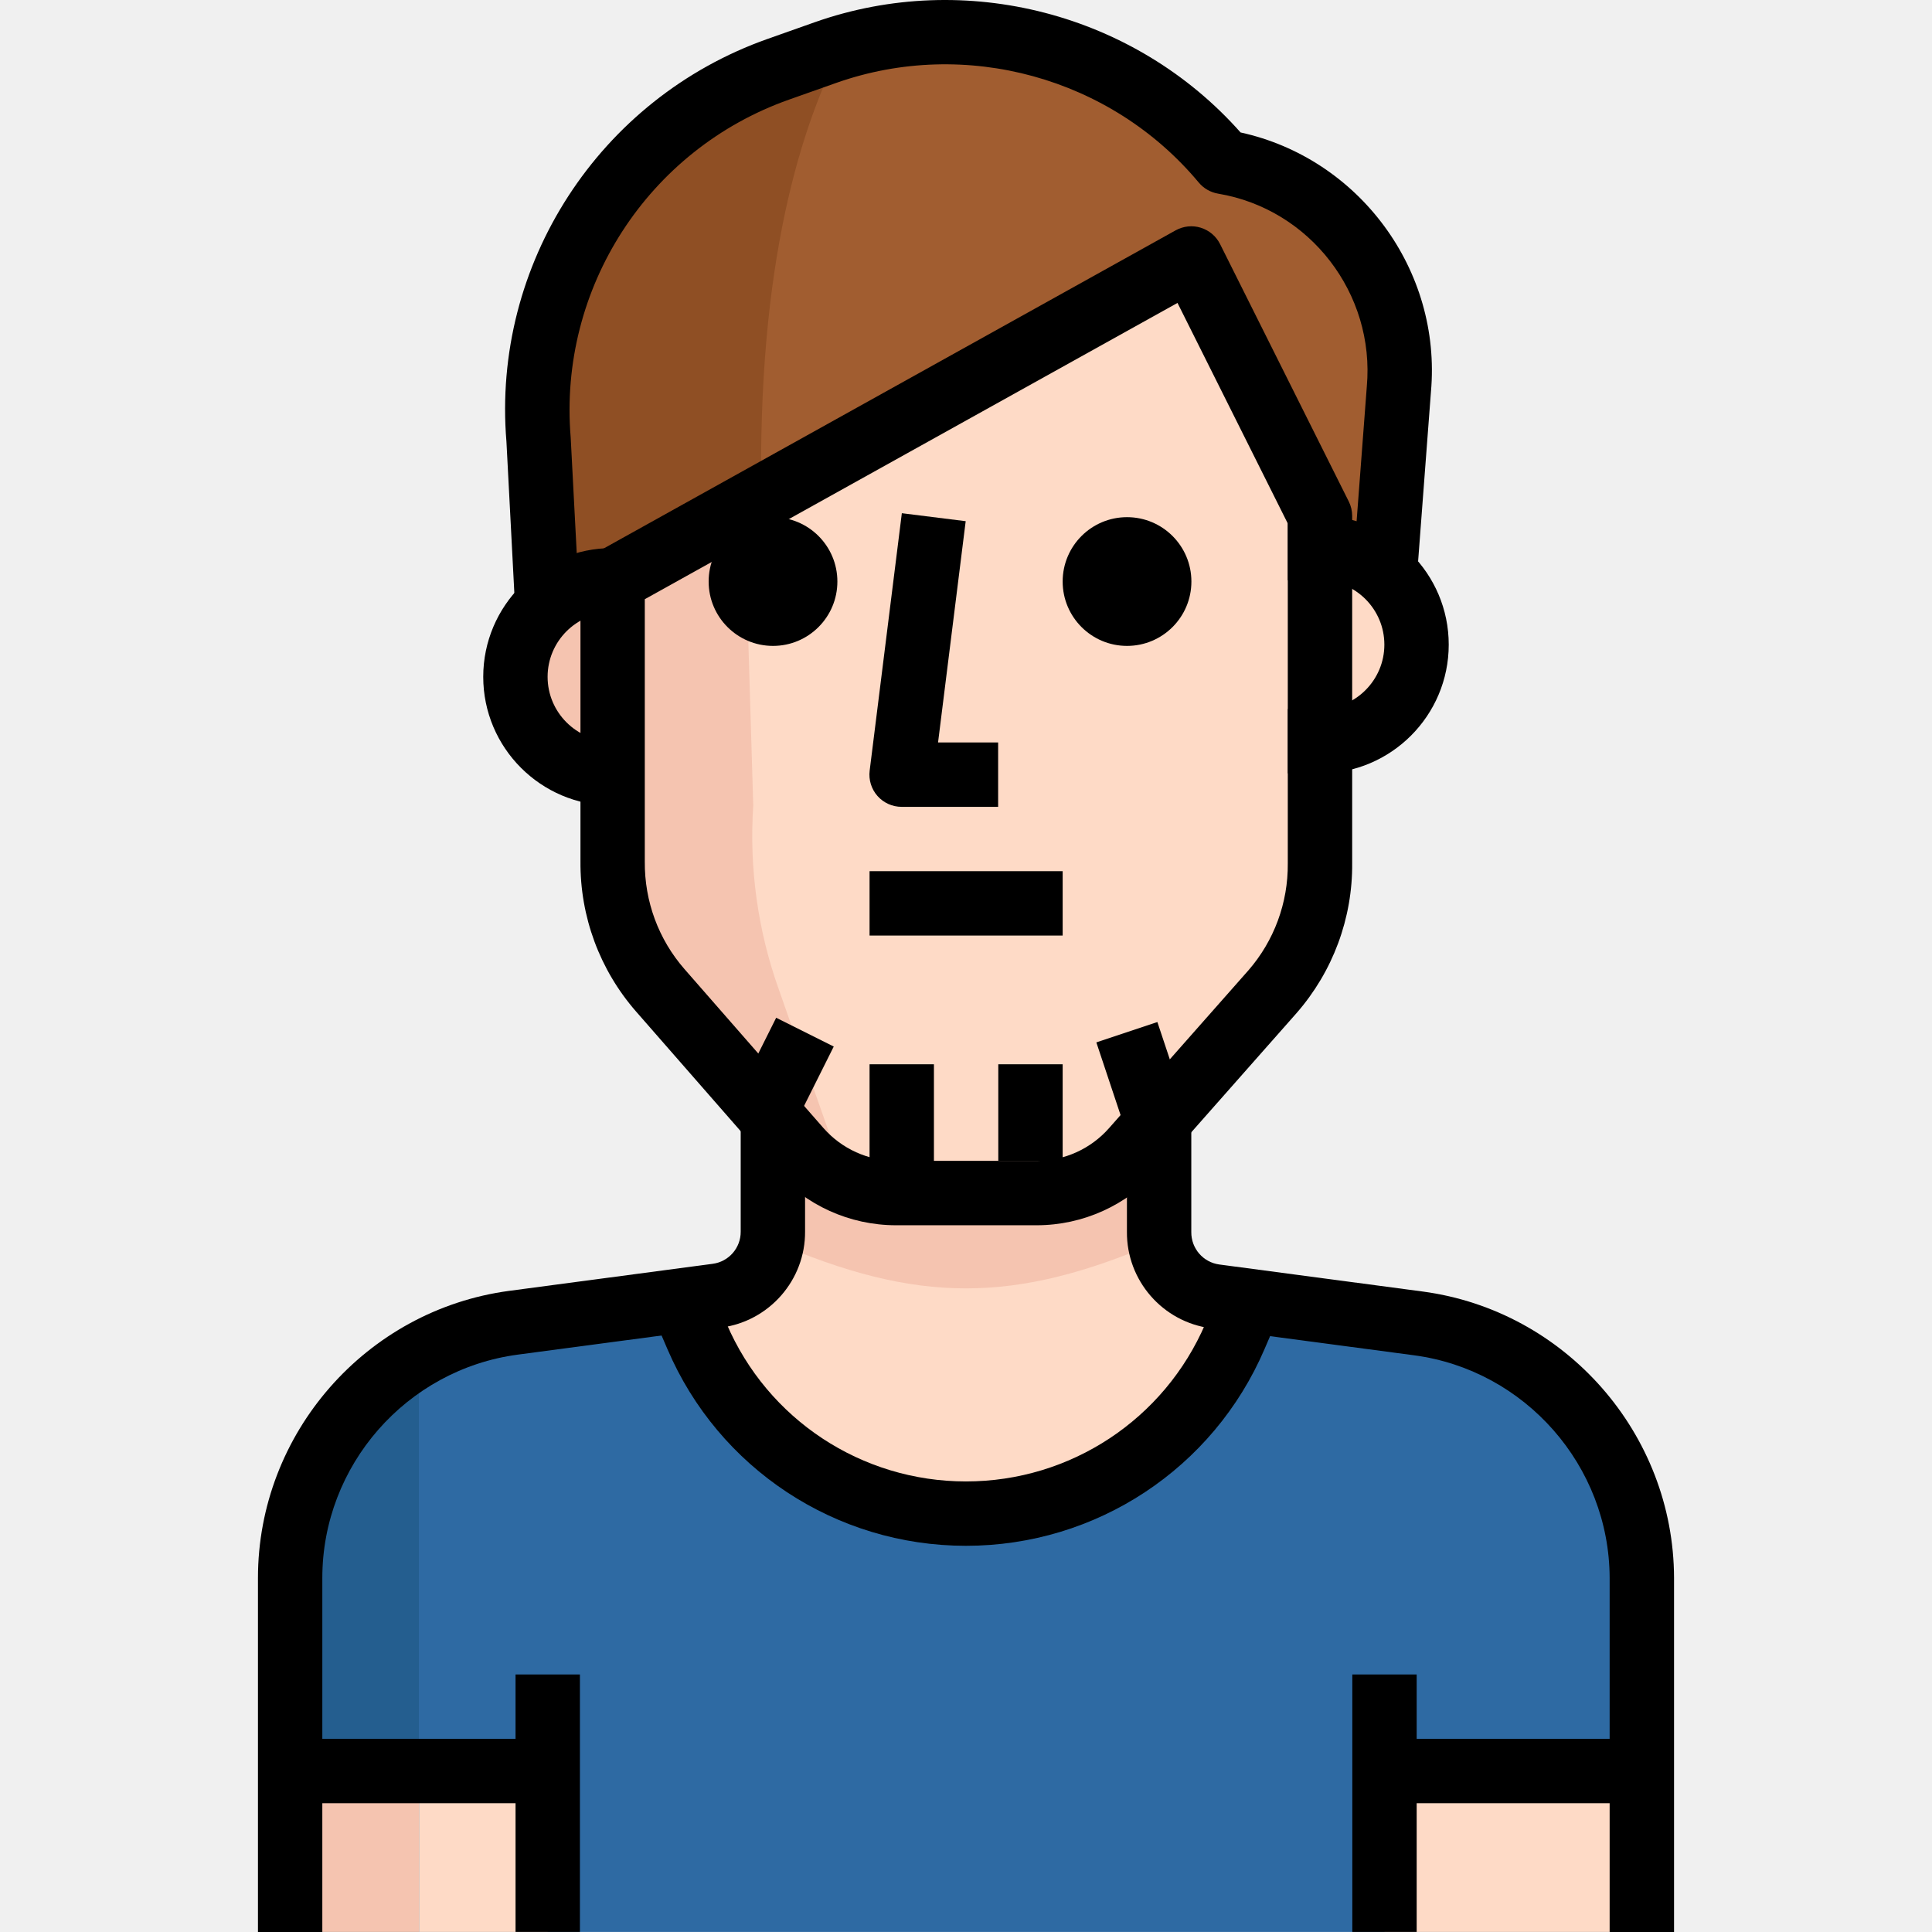
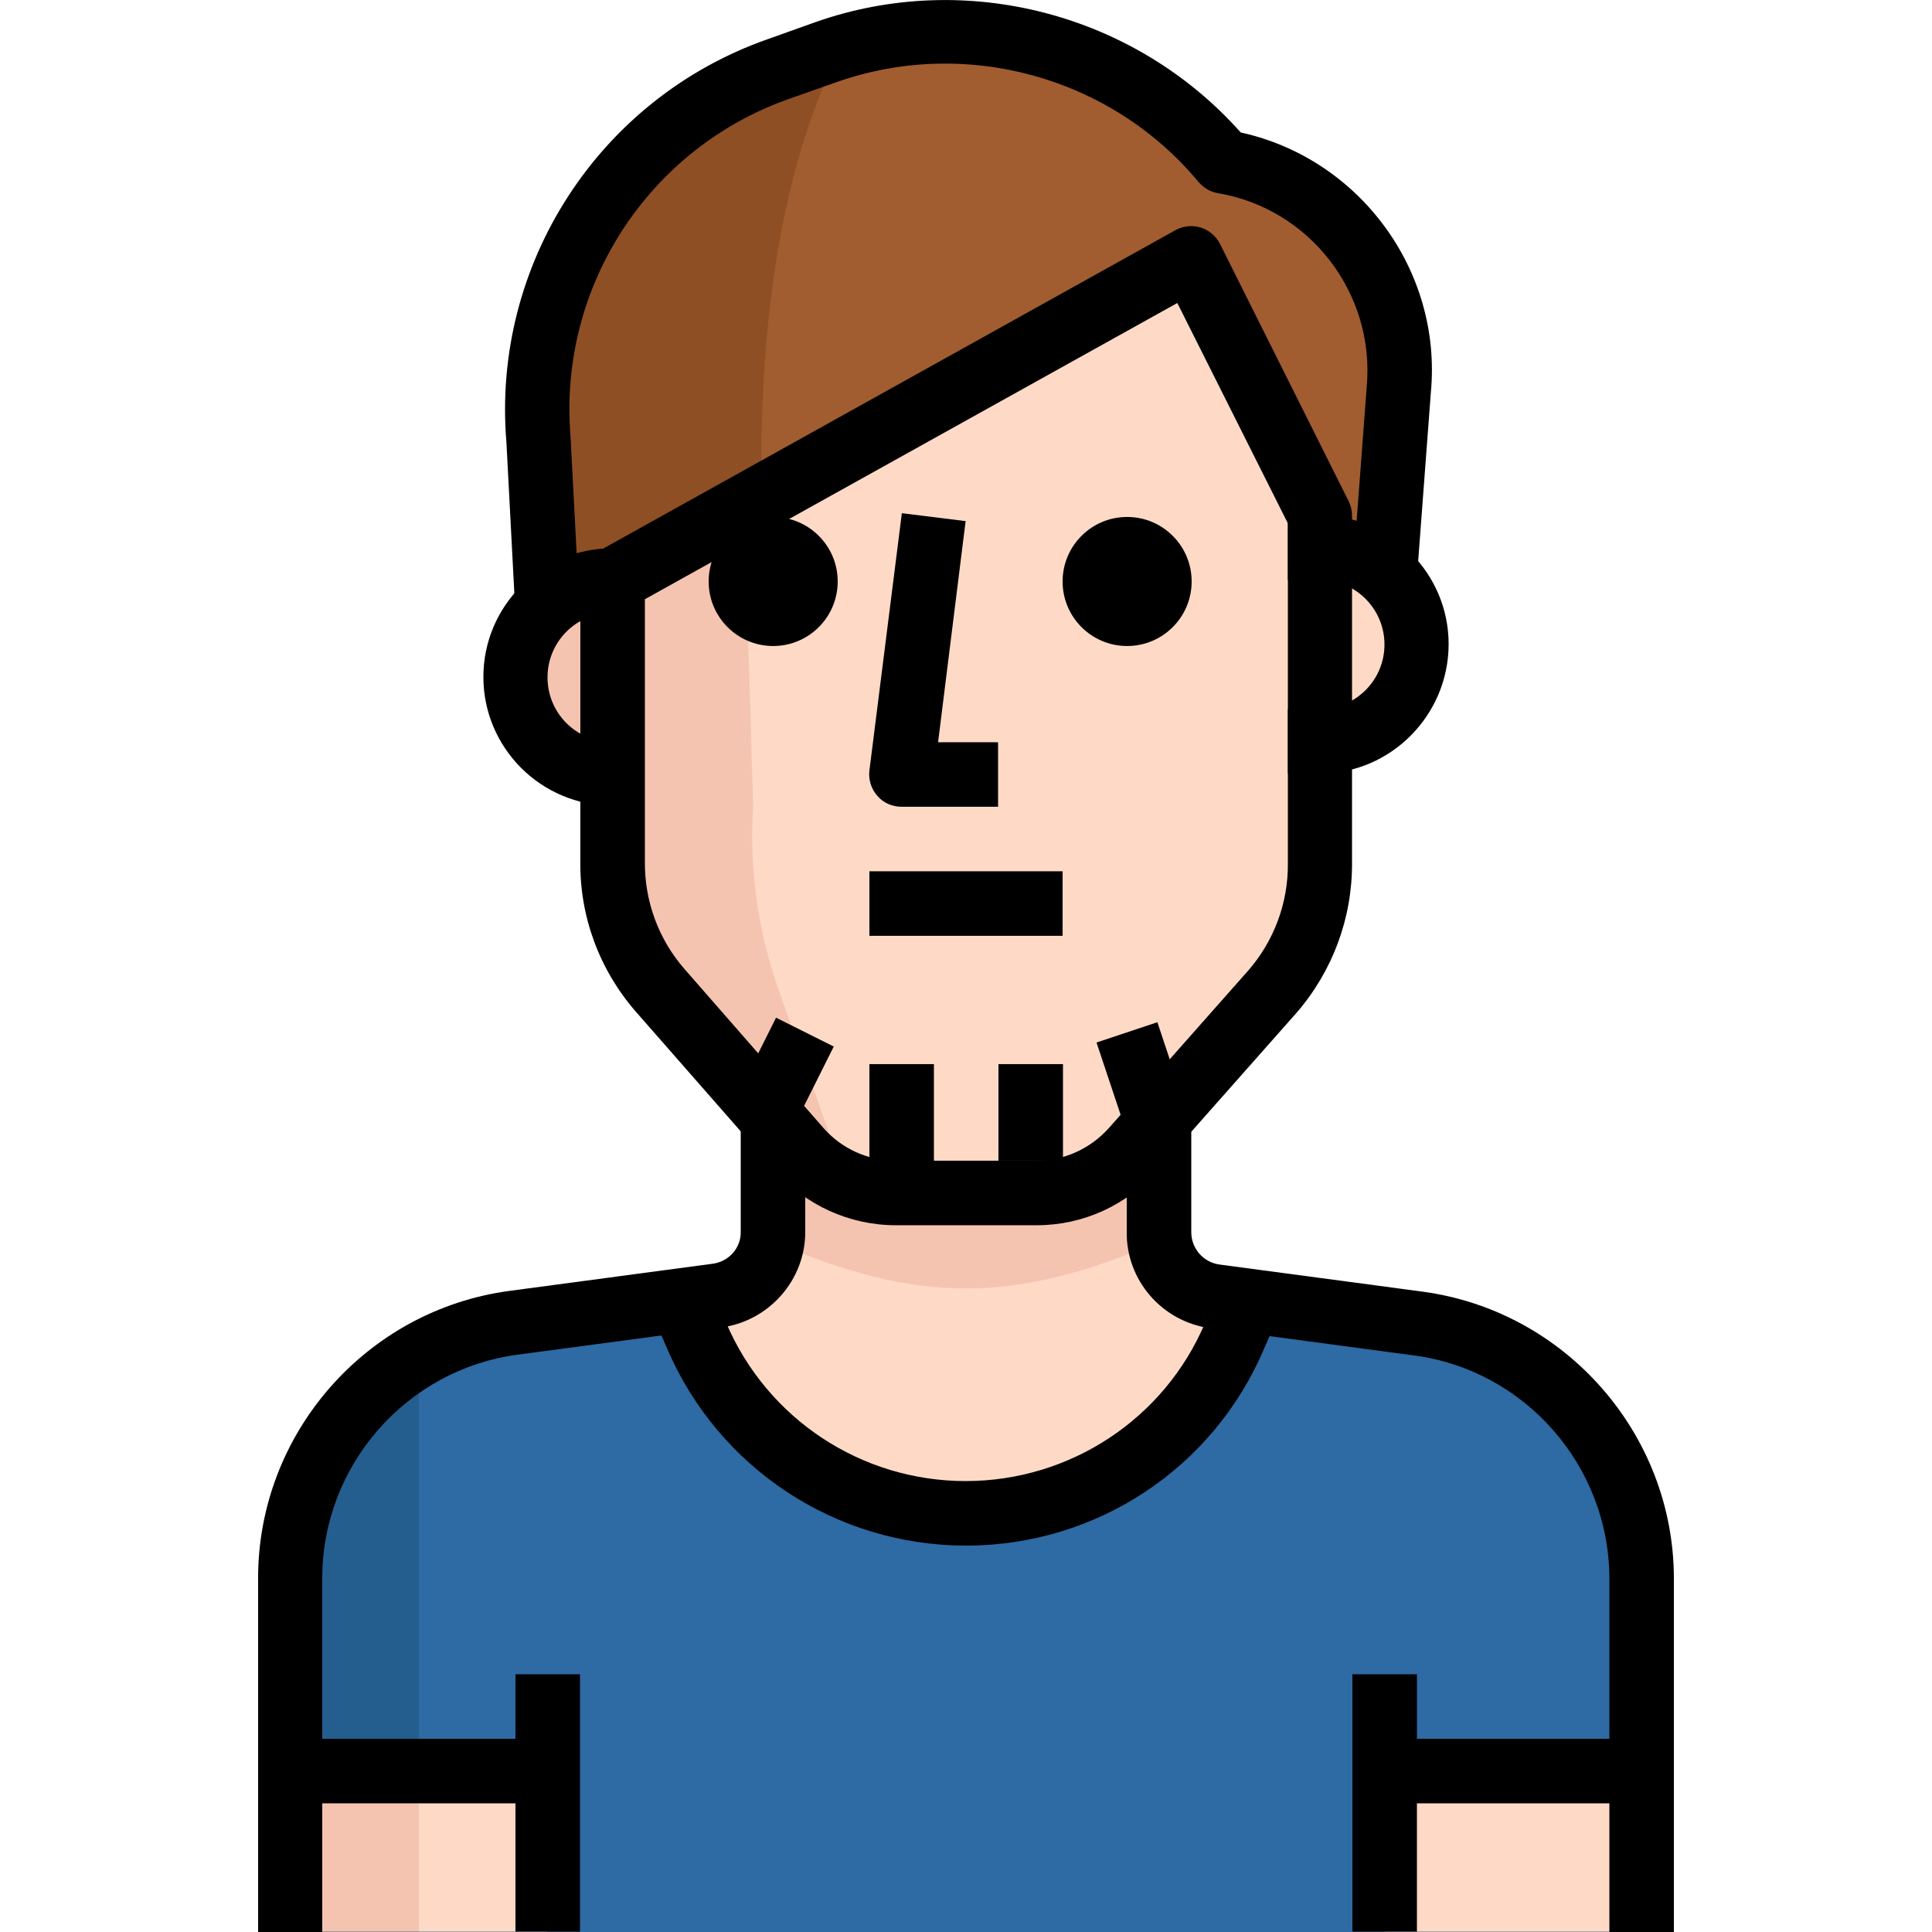
- <svg xmlns="http://www.w3.org/2000/svg" version="1.1" id="Capa_1" x="0px" y="0px" viewBox="0 0 511.996 511.996" style="enable-background:new 0 0 511.996 511.996;" xml:space="preserve">
-   <path style="fill:#FEDAC6;" d="M255.994,401.113c31.028,0.017,59.079-18.473,71.301-46.994l4.094-9.467l-9.382-1.279  c-8.546-1.117-14.917-8.435-14.84-17.058V281.71H204.821v44.776c0.077,8.623-6.294,15.94-14.84,17.058l-9.382,1.279l4.094,9.467  C196.966,382.75,225,401.164,255.994,401.113z" />
-   <path style="fill:#2E6AA3;" d="M375.908,350.537l-44.52-5.885l-4.094,9.467c-16.93,39.377-62.576,57.578-101.953,40.648  c-18.252-7.846-32.793-22.397-40.648-40.648l-4.094-9.467l-44.52,5.885c-33.885,4.529-59.19,33.441-59.19,67.633v93.817h358.209  v-93.817C435.098,383.987,409.793,355.075,375.908,350.537z" />
-   <path style="fill:#F5C4B0;" d="M307.166,328.959v-42.644H204.821v42.644C243.2,345.591,268.787,345.591,307.166,328.959z" />
-   <path style="fill:#245E8F;" d="M76.889,418.17v93.817h34.115V359.151C89.913,371.33,76.915,393.821,76.889,418.17z" />
-   <rect x="111.038" y="469.335" style="fill:#FEDAC6;" width="34.115" height="42.644" />
-   <rect x="76.923" y="469.335" style="fill:#F5C4B0;" width="34.115" height="42.644" />
-   <g>
-     <rect x="366.902" y="469.335" style="fill:#FEDAC6;" width="68.23" height="42.644" />
-     <path style="fill:#FEDAC6;" d="M349.81,228.746c0.111,12.537-4.375,24.674-12.623,34.115l-36.844,41.706   c-6.465,7.36-15.787,11.591-25.586,11.599h-37.356c-9.8-0.009-19.122-4.239-25.586-11.599l-36.844-42.132   c-8.247-9.441-12.733-21.578-12.623-34.115v-74.542L315.695,68.49l34.115,68.23V228.746z" />
-     <path style="fill:#FEDAC6;" d="M349.81,145.249h-8.529v51.173h8.529c14.132,0,25.586-11.454,25.586-25.586   C375.397,156.704,363.942,145.249,349.81,145.249z" />
+ <svg xmlns="http://www.w3.org/2000/svg" version="1.1" x="0px" y="0px" viewBox="0 0 512 512" style="enable-background:new 0 0 512 512;" xml:space="preserve">
+   <style type="text/css">
+ 	.st0{fill:#FFFFFF;}
+ 	.st1{fill:#FEDAC6;}
+ 	.st2{fill:#2E6AA3;}
+ 	.st3{fill:#F5C4B0;}
+ 	.st4{fill:#245E8F;}
+ 	.st5{fill:#A15D30;}
+ 	.st6{fill:#8F4F24;}
+ </style>
+   <g id="Layer_2">
+     <rect x="-52.6" y="-38.1" class="st0" width="616.1" height="587.1" />
  </g>
-   <g>
-     <path style="fill:#F5C4B0;" d="M136.591,179.365c0,14.132,11.454,25.586,25.586,25.586h8.529v-51.173h-8.529   C148.045,153.778,136.591,165.241,136.591,179.365z" />
-     <path style="fill:#F5C4B0;" d="M199.618,213.48l-3.326-110.874h-30.789l-3.326,121.45c0.043,19.608,8.529,38.252,23.284,51.173   c0,0,34.712,38.038,39.744,40.597l-18.763-53.475C200.838,246.708,198.51,230.068,199.618,213.48z" />
+   <g id="Capa_1">
+     <path class="st1" d="M256,401.1c31,0,59.1-18.5,71.3-47l4.1-9.5l-9.4-1.3c-8.5-1.1-14.9-8.4-14.8-17.1v-44.6H204.8v44.8   c0.1,8.6-6.3,15.9-14.8,17.1l-9.4,1.3l4.1,9.5C197,382.8,225,401.2,256,401.1z" />
+     <path class="st2" d="M375.9,350.5l-44.5-5.9l-4.1,9.5c-16.9,39.4-62.6,57.6-102,40.6c-18.3-7.8-32.8-22.4-40.6-40.6l-4.1-9.5   l-44.5,5.9c-33.9,4.5-59.2,33.4-59.2,67.6V512h358.2v-93.8C435.1,384,409.8,355.1,375.9,350.5z" />
+     <path class="st3" d="M307.2,329v-42.6H204.8V329C243.2,345.6,268.8,345.6,307.2,329z" />
+     <path class="st4" d="M76.9,418.2V512H111V359.2C89.9,371.3,76.9,393.8,76.9,418.2z" />
+     <rect x="111" y="469.3" class="st1" width="34.1" height="42.6" />
+     <rect x="76.9" y="469.3" class="st3" width="34.1" height="42.6" />
+     <g>
+       <rect x="366.9" y="469.3" class="st1" width="68.2" height="42.6" />
+       <path class="st1" d="M349.8,228.7c0.1,12.5-4.4,24.7-12.6,34.1l-36.8,41.7c-6.5,7.4-15.8,11.6-25.6,11.6h-37.4    c-9.8,0-19.1-4.2-25.6-11.6L175,262.4c-8.2-9.4-12.7-21.6-12.6-34.1v-74.5l153.3-85.3l34.1,68.2V228.7z" />
+       <path class="st1" d="M349.8,145.2h-8.5v51.2h8.5c14.1,0,25.6-11.5,25.6-25.6C375.4,156.7,363.9,145.2,349.8,145.2z" />
+     </g>
+     <g>
+       <path class="st3" d="M136.6,179.4c0,14.1,11.5,25.6,25.6,25.6h8.5v-51.2h-8.5C148,153.8,136.6,165.2,136.6,179.4z" />
+       <path class="st3" d="M199.6,213.5l-3.3-110.9h-30.8l-3.3,121.5c0,19.6,8.5,38.3,23.3,51.2c0,0,34.7,38,39.7,40.6l-18.8-53.5    C200.8,246.7,198.5,230.1,199.6,213.5z" />
+     </g>
+     <path class="st5" d="M366.9,153.8l3.8-50.7c2.6-29.1-17.6-55.4-46.5-60.2l0,0c-25.6-30.7-67.7-42.3-105.4-29l-12.5,4.4   c-41,14.5-67.1,54.9-63.5,98.3l2.4,45.7h17.1l153.5-93.8l34.1,85.3H366.9z" />
+     <path class="st6" d="M222.8,13.1l-4,1.2l-12.5,4.4c-41,14.5-67.1,54.9-63.5,98.3l2.4,45.4h17.1l39.7-24.3   C200,74.5,211.1,35.8,222.8,13.1z" />
+     <path d="M349.8,205h-8.5v-17.1h8.5c9.4,0,17.1-7.6,17.1-17.1c0-9.4-7.6-17.1-17.1-17.1h-8.5v-17.1h8.5c18.8,0,34.1,15.3,34.1,34.1   S368.6,205,349.8,205z" />
+     <path d="M170.7,213.5h-8.5c-18.8,0-34.1-15.3-34.1-34.1s15.3-34.1,34.1-34.1h8.5v17.1h-8.5c-9.4,0-17.1,7.6-17.1,17.1   s7.6,17.1,17.1,17.1h8.5V213.5z" />
+     <path d="M264.5,213.8h-25.6c-2.4,0-4.8-1-6.4-2.9c-1.6-1.8-2.4-4.3-2.1-6.7L239,136l16.9,2.1l-7.3,58.6h15.9L264.5,213.8   L264.5,213.8z" />
+     <rect x="230.4" y="230.9" width="51.2" height="17.1" />
+     <path d="M274.8,324.7h-37.4c-12.3,0-23.9-5.3-32-14.5l-36.9-42.1c-9.6-11-14.9-25.2-14.7-39.8v-74.5c0-3.1,1.7-5.9,4.4-7.5   L311.5,61c2-1.1,4.5-1.4,6.7-0.7c2.2,0.7,4.1,2.3,5.1,4.3l34.1,68.2c0.6,1.2,0.9,2.5,0.9,3.8v92c0.1,14.6-5.1,28.7-14.7,39.8   l-36.9,41.7C298.7,319.4,287,324.7,274.8,324.7z M170.9,158.8v69.5c-0.1,10.5,3.6,20.6,10.5,28.5l36.8,42.1   c4.8,5.5,11.8,8.7,19.2,8.7h37.3c7.3,0,14.3-3.2,19.2-8.7l36.9-41.7c6.8-7.8,10.6-17.9,10.5-28.4c0,0,0-0.1,0-0.1v-90L312,80.3   L170.9,158.8z" />
+     <circle cx="204.9" cy="154.1" r="17.1" />
+     <circle cx="298.7" cy="154.1" r="17.1" />
+     <path d="M136.6,162.8l-2.4-45.7c-3.9-47,24.5-91,69.2-106.7L216,5.9c39.9-14.1,84.8-2.3,112.8,29.2c31.4,6.9,53.4,36.5,50.4,68.8   l-3.8,50.5l-17-1.3l3.8-50.7c2.2-24.7-15.1-47.1-39.4-51.2c-2-0.3-3.8-1.4-5.2-3c-23.2-27.9-61.8-38.5-96-26.4l-12.5,4.4   c-37.4,13.2-61.2,50-57.9,89.5l2.4,46L136.6,162.8z" />
+     <rect x="230.4" y="282" width="17.1" height="34.1" />
+     <rect x="264.6" y="282" width="17.1" height="25.6" />
+     <rect x="199.5" y="273.5" transform="matrix(0.4472 -0.8944 0.8944 0.4472 -136.7154 342.9027)" width="19.1" height="17.1" />
+     <rect x="294.4" y="272.9" transform="matrix(0.9487 -0.3162 0.3162 0.9487 -74.999 110.4645)" width="17" height="27" />
+     <path d="M85.4,512H68.4v-93.8c0-38.3,28.6-71,66.6-76.1l53.9-7.2c4.3-0.6,7.5-4.2,7.4-8.5v-27.6h17.1v27.5   c0.1,12.8-9.5,23.8-22.3,25.5l-53.9,7.2c-29.5,3.9-51.8,29.4-51.8,59.2C85.4,418.2,85.4,512,85.4,512z" />
+     <path d="M443.6,512h-17.1v-93.8c-0.1-29.7-22.3-55.1-51.8-59l-53.9-7.2c-12.8-1.7-22.4-12.7-22.2-25.6v-27.6h17.1v27.7   c0,4.4,3.2,8,7.4,8.6l53.9,7.2c37.9,5.1,66.5,37.7,66.6,75.9L443.6,512L443.6,512L443.6,512z" />
+     <path d="M256,409.6C256,409.6,256,409.6,256,409.6c-34.5,0-65.6-20.5-79.2-52.2l-5.5-12.7l15.7-6.7l5.5,12.7   c10.9,25.4,35.8,41.8,63.4,41.8c0,0,0,0,0,0c27.6,0,52.6-16.4,63.4-41.8l5.5-12.7l15.7,6.7l-5.5,12.7   C321.5,389.2,290.5,409.6,256,409.6z" />
+     <rect x="136.6" y="443.7" width="17.1" height="68.2" />
+     <rect x="76.9" y="460.8" width="68.2" height="17.1" />
+     <rect x="358.4" y="443.7" width="17.1" height="68.2" />
+     <rect x="366.9" y="460.8" width="68.2" height="17.1" />
  </g>
-   <path style="fill:#A15D30;" d="M366.868,153.778l3.838-50.661c2.635-29.134-17.629-55.377-46.482-60.213l0,0  c-25.629-30.738-67.667-42.303-105.416-28.998l-12.537,4.435c-41.049,14.507-67.147,54.866-63.539,98.252l2.388,45.714h17.058  L315.695,68.49l34.115,85.288H366.868z" />
-   <path style="fill:#8F4F24;" d="M222.817,13.053l-4.009,1.194l-12.537,4.435c-41.049,14.507-67.147,54.866-63.539,98.252  l2.388,45.373h17.058L201.921,138C199.959,74.546,211.132,35.825,222.817,13.053z" />
-   <path d="M349.81,204.951h-8.529v-17.058h8.529c9.407,0,17.058-7.65,17.058-17.058c0-9.407-7.65-17.058-17.058-17.058h-8.529v-17.058  h8.529c18.815,0,34.115,15.301,34.115,34.115S368.625,204.951,349.81,204.951z" />
-   <path d="M170.706,213.48h-8.529c-18.814,0-34.115-15.301-34.115-34.115s15.301-34.115,34.115-34.115h8.529v17.058h-8.529  c-9.407,0-17.058,7.65-17.058,17.058s7.65,17.058,17.058,17.058h8.529V213.48z" />
-   <path d="M264.522,213.821h-25.586c-2.448,0-4.776-1.049-6.397-2.883c-1.62-1.834-2.371-4.273-2.072-6.704l8.529-68.23l16.921,2.115  l-7.326,58.644h15.923v17.058H264.522z" />
-   <rect x="230.441" y="230.87" width="51.173" height="17.058" />
-   <path d="M274.774,324.704h-37.373c-12.264-0.017-23.915-5.305-31.991-14.499l-36.853-42.149  c-9.629-11.028-14.857-25.16-14.729-39.804v-74.465c0-3.096,1.68-5.945,4.384-7.454L311.55,61.045  c2.038-1.126,4.461-1.39,6.661-0.699c2.226,0.691,4.077,2.252,5.117,4.333l34.115,68.23c0.589,1.186,0.896,2.49,0.896,3.812v92  c0.128,14.61-5.109,28.733-14.738,39.753l-36.87,41.748C298.672,319.399,287.013,324.686,274.774,324.704z M170.876,158.793v69.527  c-0.094,10.533,3.642,20.623,10.516,28.495l36.836,42.132c4.836,5.51,11.829,8.674,19.181,8.691h37.348  c7.326-0.017,14.328-3.181,19.181-8.708l36.853-41.723c6.849-7.846,10.584-17.945,10.482-28.392c0-0.026,0-0.051,0-0.077v-90.004  l-29.228-58.456L170.876,158.793z" />
-   <circle cx="204.855" cy="154.111" r="17.058" />
-   <circle cx="298.672" cy="154.111" r="17.058" />
-   <path d="M136.599,162.759l-2.388-45.714c-3.915-46.959,24.546-90.951,69.22-106.738l12.537-4.435  C255.9-8.183,300.812,3.552,328.761,35.1c31.403,6.874,53.365,36.469,50.448,68.785l-3.829,50.542l-17.006-1.288l3.838-50.661  c2.226-24.674-15.079-47.087-39.386-51.156c-2.013-0.341-3.838-1.382-5.151-2.951c-23.224-27.864-61.825-38.465-96.026-26.414  l-12.529,4.435c-37.373,13.203-61.168,50.013-57.885,89.501l2.405,45.979L136.599,162.759z" />
-   <rect x="230.441" y="282.043" width="17.058" height="34.115" />
-   <rect x="264.556" y="282.043" width="17.058" height="25.586" />
-   <rect x="199.511" y="273.529" transform="matrix(-0.4472 0.8944 -0.8944 -0.4472 554.814 221.2218)" width="19.07" height="17.057" />
-   <rect x="294.369" y="272.855" transform="matrix(-0.9487 0.3162 -0.3162 -0.9487 680.7863 462.2126)" width="17.049" height="26.968" />
-   <path d="M85.418,511.996H68.36v-93.817c0-38.303,28.623-71.011,66.593-76.094l53.902-7.164c4.281-0.554,7.471-4.222,7.437-8.529  v-27.616h17.058v27.539c0.111,12.844-9.458,23.846-22.269,25.51l-53.876,7.164c-29.518,3.949-51.787,29.39-51.787,59.181  C85.418,418.171,85.418,511.996,85.418,511.996z" />
-   <path d="M443.627,511.996h-17.058v-93.817c-0.077-29.689-22.337-55.07-51.795-59.011l-53.885-7.164  c-12.793-1.68-22.354-12.682-22.243-25.586v-27.642h17.058v27.719c-0.043,4.375,3.156,8.034,7.429,8.606l53.902,7.164  c37.876,5.066,66.507,37.689,66.601,75.898v93.834H443.627z" />
-   <path d="M256.011,409.65c-0.017-0.009-0.043-0.009-0.043,0c-34.482,0-65.544-20.469-79.113-52.171l-5.458-12.691l15.676-6.729  l5.458,12.699c10.883,25.416,35.787,41.834,63.437,41.834c0.026-0.009,0.026-0.009,0.034,0c27.65,0,52.554-16.418,63.446-41.825  l5.458-12.708l15.676,6.729l-5.458,12.699C321.546,389.173,290.501,409.65,256.011,409.65z" />
-   <rect x="136.625" y="443.748" width="17.058" height="68.23" />
-   <rect x="76.923" y="460.806" width="68.23" height="17.058" />
-   <rect x="358.373" y="443.748" width="17.058" height="68.23" />
-   <rect x="366.902" y="460.806" width="68.23" height="17.058" />
-   <g>
- </g>
-   <g>
- </g>
-   <g>
- </g>
-   <g>
- </g>
-   <g>
- </g>
-   <g>
- </g>
-   <g>
- </g>
-   <g>
- </g>
-   <g>
- </g>
-   <g>
- </g>
-   <g>
- </g>
-   <g>
- </g>
-   <g>
- </g>
-   <g>
- </g>
-   <g>
- </g>
</svg>
